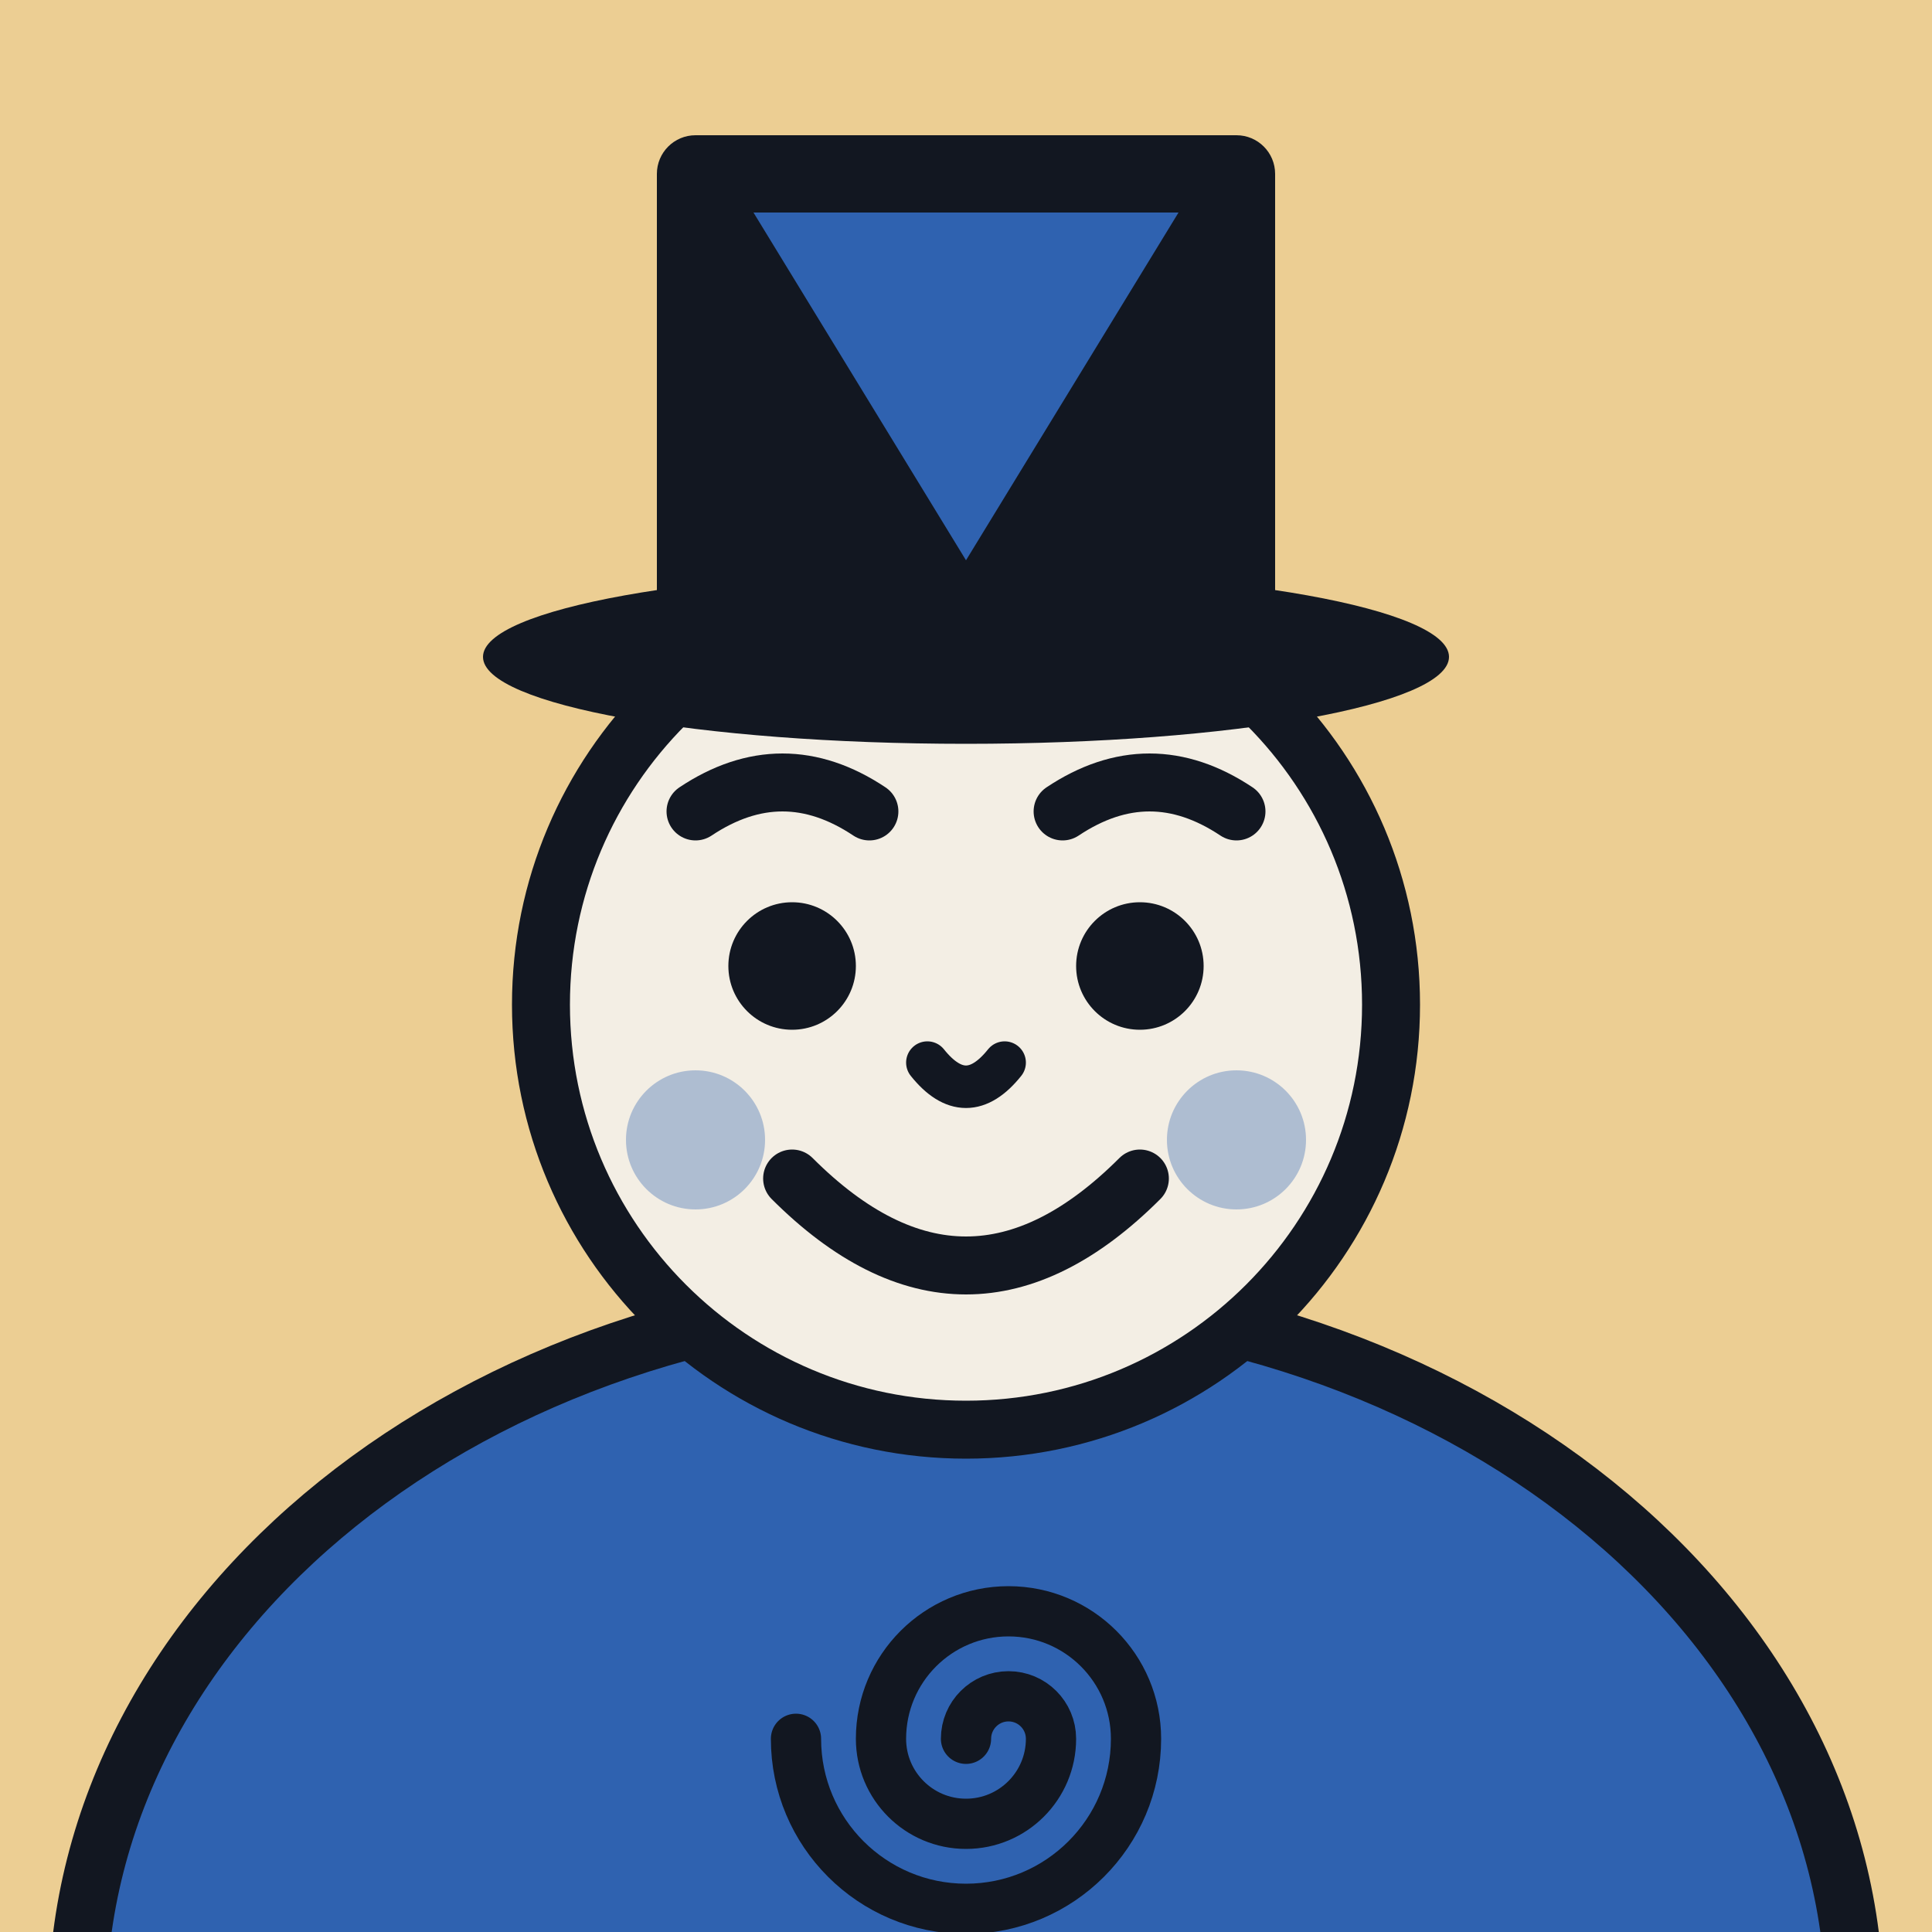
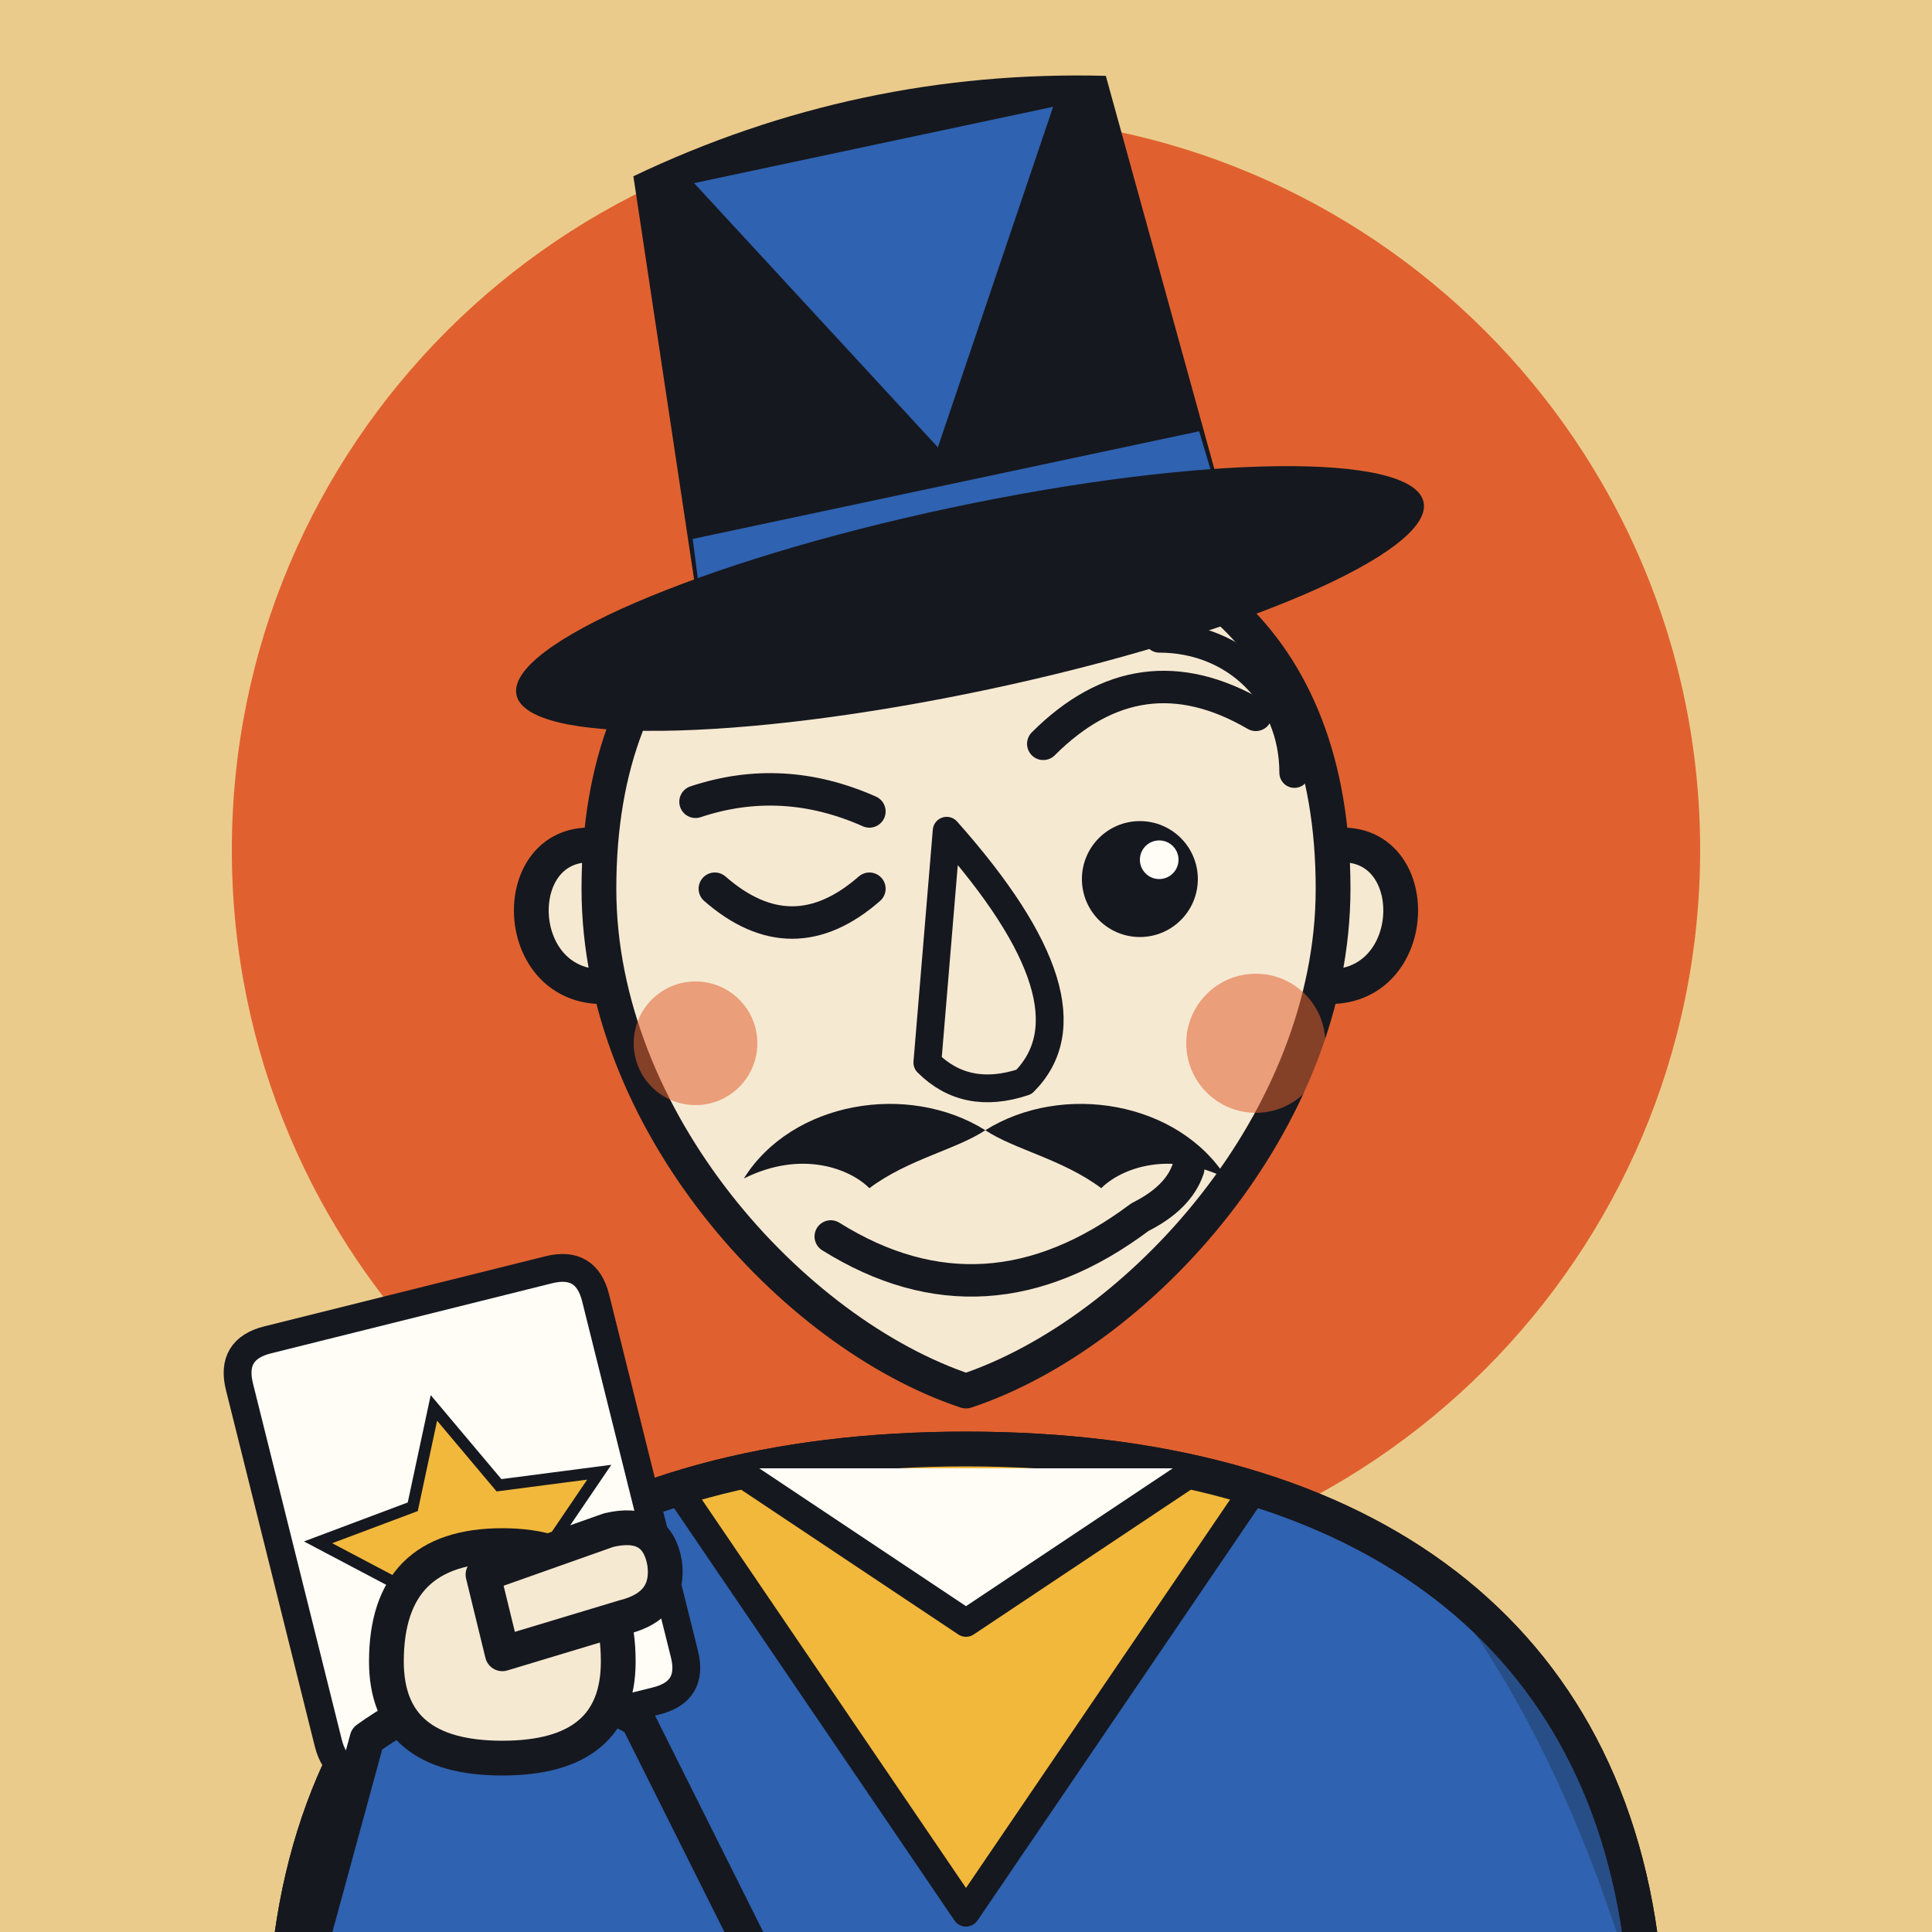
<svg xmlns="http://www.w3.org/2000/svg" viewBox="0 0 100 100">
-   <rect width="100" height="100" fill="#ECCE93" />
-   <ellipse cx="50" cy="104" rx="46" ry="37" fill="#2F62B0" stroke="#121721" stroke-width="3" stroke-linecap="round" stroke-linejoin="round" />
-   <path d="M50 90a2.2 2.2 0 0 1 4.4 0a4.4 4.4 0 0 1-8.8 0a6.6 6.6 0 0 1 13.2 0a8.8 8.8 0 0 1-17.6 0" fill="none" stroke="#121721" stroke-width="2.6" stroke-linecap="round" stroke-linejoin="round" />
-   <circle cx="50" cy="52" r="22" fill="#F3EEE4" stroke="#121721" stroke-width="3" stroke-linecap="round" stroke-linejoin="round" />
-   <circle cx="36" cy="59" r="3.6" fill="#2F62B0" opacity=".35" />
-   <circle cx="64" cy="59" r="3.6" fill="#2F62B0" opacity=".35" />
-   <path d="M48 55q2 2.5 4 0" fill="none" stroke="#121721" stroke-width="2.2" stroke-linecap="round" stroke-linejoin="round" />
-   <rect x="34" y="7" width="32" height="27" rx="2" fill="#121721" />
-   <ellipse cx="50" cy="34" rx="25" ry="4.5" fill="#121721" />
-   <path d="M39 11L61 11L50 29Z" fill="#2F62B0" />
-   <circle cx="41" cy="50" r="3.3" fill="#121721" />
-   <circle cx="59" cy="50" r="3.3" fill="#121721" />
-   <path d="M36 42Q40.5 39 45 42" fill="none" stroke="#121721" stroke-width="3" stroke-linecap="round" stroke-linejoin="round" />
-   <path d="M55 42Q59.5 39 64 42" fill="none" stroke="#121721" stroke-width="3" stroke-linecap="round" stroke-linejoin="round" />
-   <path d="M41 61Q50 70 59 61" fill="none" stroke="#121721" stroke-width="3" stroke-linecap="round" stroke-linejoin="round" />
+   <style>
+ .corps{transform-origin:50px 100px;animation:souffle 3.1s ease-in-out infinite}
+ .tete{animation:respire 3.1s ease-in-out infinite}
+ .oeil{transform-box:fill-box;transform-origin:center;animation:cligne 4.2s infinite}
+ .sourcil{animation:sourcil 4.2s ease-in-out infinite}
+ .chapeau{transform-origin:50px 34px;animation:balance 5s ease-in-out infinite}
+ .pouce{transform-origin:72px 73px;animation:pouce 2.8s ease-in-out infinite}
+ .carte{transform-origin:26px 86px;animation:carte 3.2s ease-in-out infinite}
+ .plume{transform-origin:31px 50px;animation:plume 2.3s ease-in-out infinite}
+ .etincelle{transform-box:fill-box;transform-origin:center;animation:scintille 1.8s ease-in-out infinite}
+ .livre{transform-origin:68px 90px;animation:livre 3.1s ease-in-out infinite}
+ .poing{transform-origin:82px 92px;animation:poing 2.6s ease-in-out infinite}
+ .battage{transform-origin:25px 88px;animation:battage 2.4s ease-in-out infinite}
+ .page{transform-origin:72px 82px;animation:page 3.4s ease-in-out infinite}
+ @keyframes souffle{0%,100%{transform:scaleY(1)}50%{transform:scaleY(1.018)}}
+ @keyframes respire{0%,100%{transform:translateY(0)}50%{transform:translateY(-1.1px)}}
+ @keyframes cligne{0%,91%,97%,100%{transform:scaleY(1)}94%{transform:scaleY(.08)}}
+ @keyframes sourcil{0%,80%,100%{transform:translateY(0)}86%,92%{transform:translateY(-1.4px)}}
+ @keyframes balance{0%,100%{transform:rotate(-1.8deg)}50%{transform:rotate(1.8deg)}}
+ @keyframes pouce{0%,62%,100%{transform:rotate(0)}74%{transform:rotate(-9deg)}86%{transform:rotate(3deg)}}
+ @keyframes carte{0%,100%{transform:rotate(-3deg)}50%{transform:rotate(4deg)}}
+ @keyframes plume{0%,100%{transform:rotate(-3.5deg)}50%{transform:rotate(3deg)}}
+ @keyframes livre{0%,100%{transform:translateY(0)}50%{transform:translateY(-1.2px)}}
+ @keyframes poing{0%,55%,100%{transform:rotate(0)}68%{transform:rotate(-7deg) translateY(-1.5px)}80%{transform:rotate(2deg)}90%{transform:rotate(-2deg)}}
+ @keyframes battage{0%,50%,100%{transform:translate(0,0) rotate(0)}62%{transform:translate(-1px,-7px) rotate(-10deg)}76%{transform:translate(1px,-2px) rotate(5deg)}88%{transform:translate(0,0) rotate(-1deg)}}
+ @keyframes page{0%,30%{transform:scaleX(1);opacity:1}62%,78%{transform:scaleX(-1);opacity:1}86%{transform:scaleX(-1);opacity:0}87%{transform:scaleX(1);opacity:0}100%{transform:scaleX(1);opacity:1}}
+ @keyframes scintille{0%,100%{transform:scale(.7) rotate(0);opacity:.75}50%{transform:scale(1.1) rotate(20deg);opacity:1}}
+ @media (prefers-reduced-motion:reduce){*{animation:none!important}}
+ </style>
+   <defs>
+     <clipPath id="pile-happy-body">
+       <path d="M15 101 C17 84 30 75 50 75 C70 75 83 84 85 101 Z" />
+     </clipPath>
+     <clipPath id="pile-happy-shield">
+       <path d="M26 79 H42 V86 Q42 93 34 96 Q26 93 26 86 Z" />
+     </clipPath>
+   </defs>
+   <rect width="100" height="100" fill="#EBCB8B" />
+   <circle cx="50" cy="44" r="38" fill="#E0612F" />
+   <rect x="49" y="-6" width="2" height="12" fill="#E0612F" transform="rotate(0 50 44) translate(0 -36)" />
+   <rect x="49" y="-6" width="2" height="12" fill="#E0612F" transform="rotate(30 50 44) translate(0 -36)" />
+   <rect x="49" y="-6" width="2" height="12" fill="#E0612F" transform="rotate(60 50 44) translate(0 -36)" />
+   <rect x="49" y="-6" width="2" height="12" fill="#E0612F" transform="rotate(90 50 44) translate(0 -36)" />
+   <rect x="49" y="-6" width="2" height="12" fill="#E0612F" transform="rotate(120 50 44) translate(0 -36)" />
+   <rect x="49" y="-6" width="2" height="12" fill="#E0612F" transform="rotate(150 50 44) translate(0 -36)" />
+   <g class="corps">
+     <path d="M15 101 C17 84 30 75 50 75 C70 75 83 84 85 101 Z" fill="#2F62B0" stroke="#16181F" stroke-width="1.80" stroke-linejoin="round" />
+     <g clip-path="url(#pile-happy-body)">
+       <path d="M33 74 L67 74 L50 99 Z" fill="#F2B83B" stroke="#16181F" stroke-width="1.44" stroke-linejoin="round" />
+     </g>
+     <g clip-path="url(#pile-happy-body)">
+       <path d="M58 70 Q76 76 84 101 L100 101 L100 70 Z" fill="#16181F" opacity=".28" />
+     </g>
+     <path d="M15 101 C17 84 30 75 50 75 C70 75 83 84 85 101 Z" fill="none" stroke="#16181F" stroke-width="1.80" stroke-linejoin="round" />
+     <path d="M38 76 L50 84 L62 76" fill="#FFFDF6" stroke="#16181F" stroke-width="1.44" stroke-linejoin="round" />
+     <g class="carte">
+       <g transform="translate(9 1) rotate(-14 16 80)">
+         <path d="M8 66 L23 66 Q25 66 25 68 L25 87 Q25 89 23 89 L8 89 Q6 89 6 87 L6 68 Q6 66 8 66 Z" fill="#FFFDF6" stroke="#16181F" stroke-width="1.44" />
+         <path d="M15.5 71.5 L17.8 76.2 L23 76.8 L19.2 80.2 L20.2 85.4 L15.5 82.9 L10.8 85.4 L11.8 80.2 L8 76.8 L13.2 76.2 Z" fill="#F2B83B" stroke="#16181F" stroke-width="0.60" />
+       </g>
+     </g>
+     <path d="M16 101 L19 90 Q26 85 33 89 L39 101 Z" fill="#2F62B0" stroke="#16181F" stroke-width="1.80" stroke-linejoin="round" />
+     <path d="M20 86 Q20 80 26 80 Q32 80 32 86 Q32 91 26 91 Q20 91 20 86 Z" fill="#F6E9D2" stroke="#16181F" stroke-width="1.80" stroke-linejoin="round" />
+     <path d="M25 81.5 L31.5 79.2 Q34 78.6 34.4 80.9 Q34.7 83.1 32.3 83.7 L26 85.6 Z" fill="#F6E9D2" stroke="#16181F" stroke-width="1.80" stroke-linejoin="round" />
+   </g>
+   <g class="tete">
+     <path d="M32 44 C26 42 26 52 32 51" fill="#F6E9D2" stroke="#16181F" stroke-width="1.80" stroke-linejoin="round" />
+     <path d="M68 44 C74 42 74 52 68 51" fill="#F6E9D2" stroke="#16181F" stroke-width="1.80" stroke-linejoin="round" />
+     <path d="M31 46 C31 33 39 27 50 27 C61 27 69 33 69 46 C69 58 59 69 50 72 C41 69 31 58 31 46 Z" fill="#F6E9D2" stroke="#16181F" stroke-width="1.80" stroke-linejoin="round" />
+     <path d="M60 33 C64 33 67 36 67 40" fill="none" stroke="#16181F" stroke-width="1.56" stroke-linecap="round" />
+     <path d="M37 46 Q41 49.5 45 46" fill="none" stroke="#16181F" stroke-width="1.68" stroke-linecap="round" stroke-linejoin="round" />
+     <circle cx="59" cy="45.5" r="3" fill="#16181F" class="oeil" />
+     <circle cx="60" cy="44.5" r="1" fill="#FFFDF6" class="oeil" />
+     <path d="M36 41.5 Q40.5 40 45 42" fill="none" stroke="#16181F" stroke-width="1.68" stroke-linecap="round" stroke-linejoin="round" />
+     <path d="M54 38.5 Q59 33.5 65 37" fill="none" stroke="#16181F" stroke-width="1.68" stroke-linecap="round" stroke-linejoin="round" />
+     <circle cx="65" cy="54" r="3.6" fill="#E0612F" opacity="0.55" />
+     <circle cx="36" cy="54" r="3.2" fill="#E0612F" opacity="0.55" />
+     <path d="M49 43 Q57 52 53 56 Q50 57 48 55 Z" fill="#F6E9D2" stroke="#16181F" stroke-width="1.44" stroke-linejoin="round" />
+     <path d="M51 58.5 C47 56 41 57 38.5 61 C41.5 59.5 44 60.5 45 61.5 C47 60 49.5 59.5 51 58.5 Z" fill="#16181F" />
+     <path d="M51 58.5 C55 56 61 57 63.5 61 C60.5 59.5 58 60.5 57 61.5 C55 60 52.5 59.5 51 58.5 Z" fill="#16181F" />
+     <path d="M43 64 Q51 69 59 63 Q61 62 61.5 60.5" fill="none" stroke="#16181F" stroke-width="1.68" stroke-linecap="round" stroke-linejoin="round" />
+     <g class="chapeau">
+       <g transform="rotate(-12 50 30)">
+         <path d="M36 31 L37.5 6 Q50 3 62.5 6 L64 31 Z" fill="#16181F" />
+         <path d="M40.5 7 L59.5 7 L50 23 Z" fill="#2F62B0" />
+         <path d="M36.6 25 L63.4 25 L63.8 30 L36.2 30 Z" fill="#2F62B0" />
+         <ellipse cx="50" cy="31" rx="24" ry="4.8" fill="#16181F" />
+       </g>
+     </g>
+   </g>
</svg>
